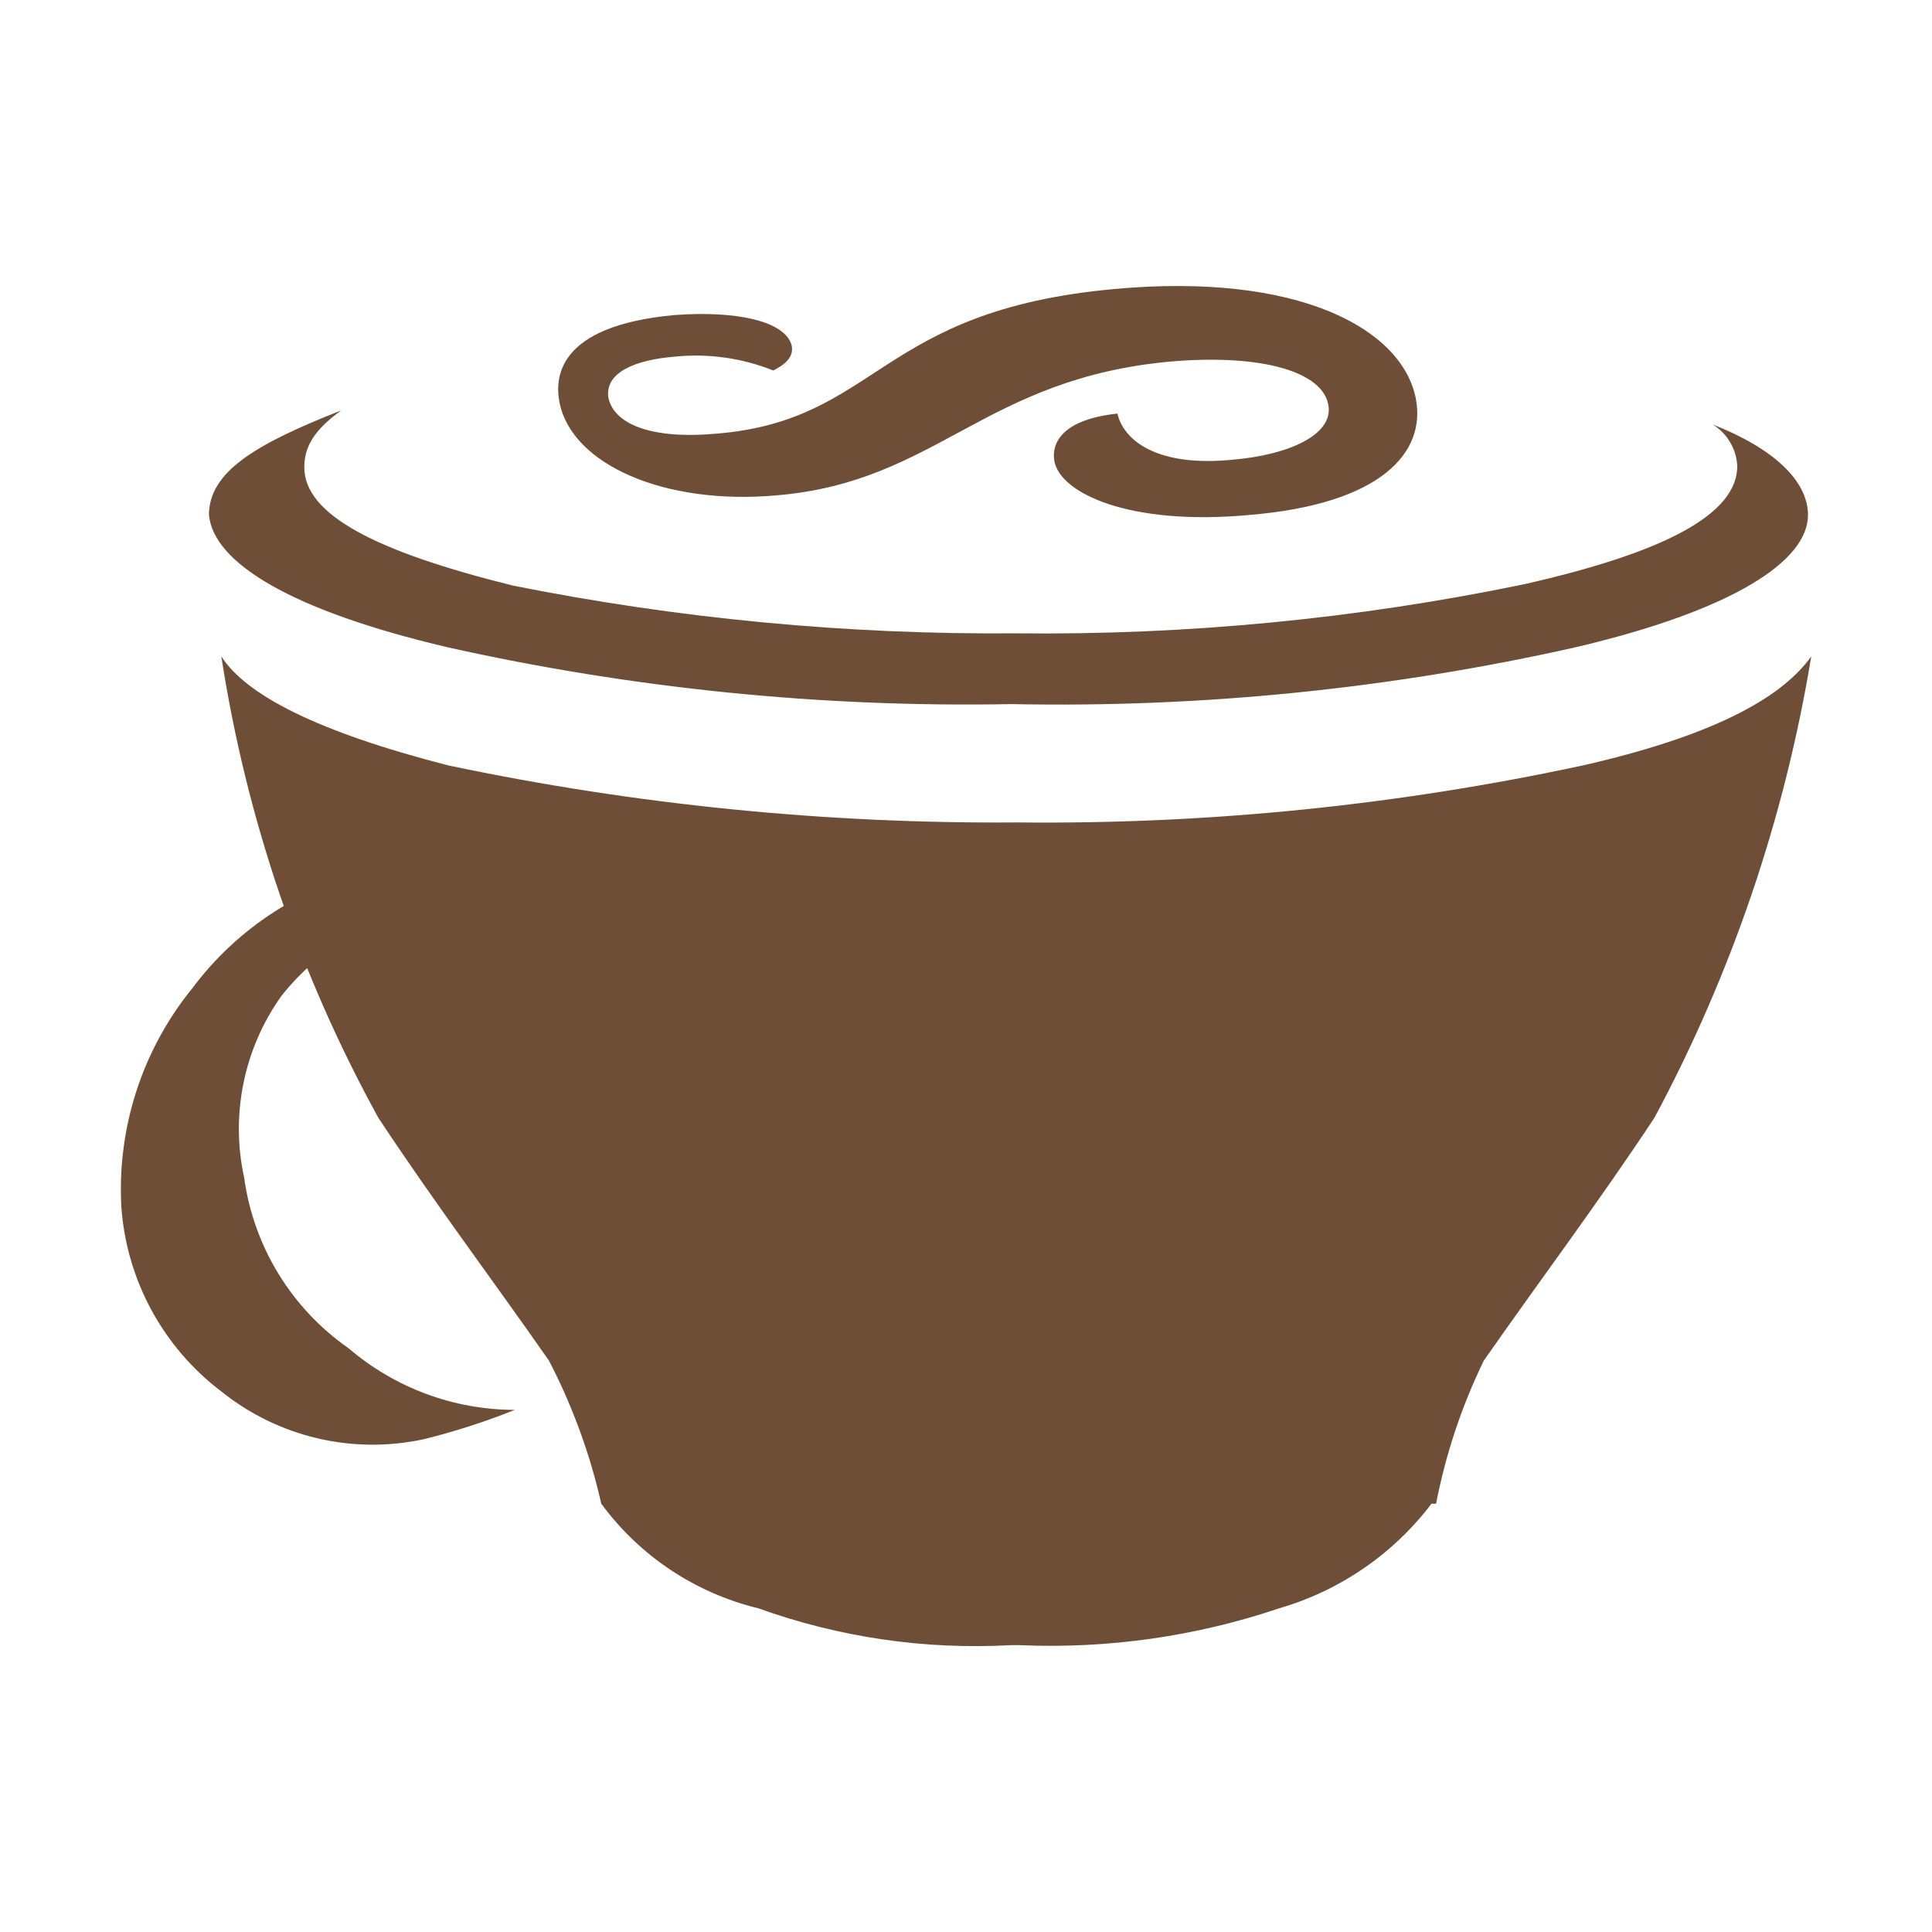
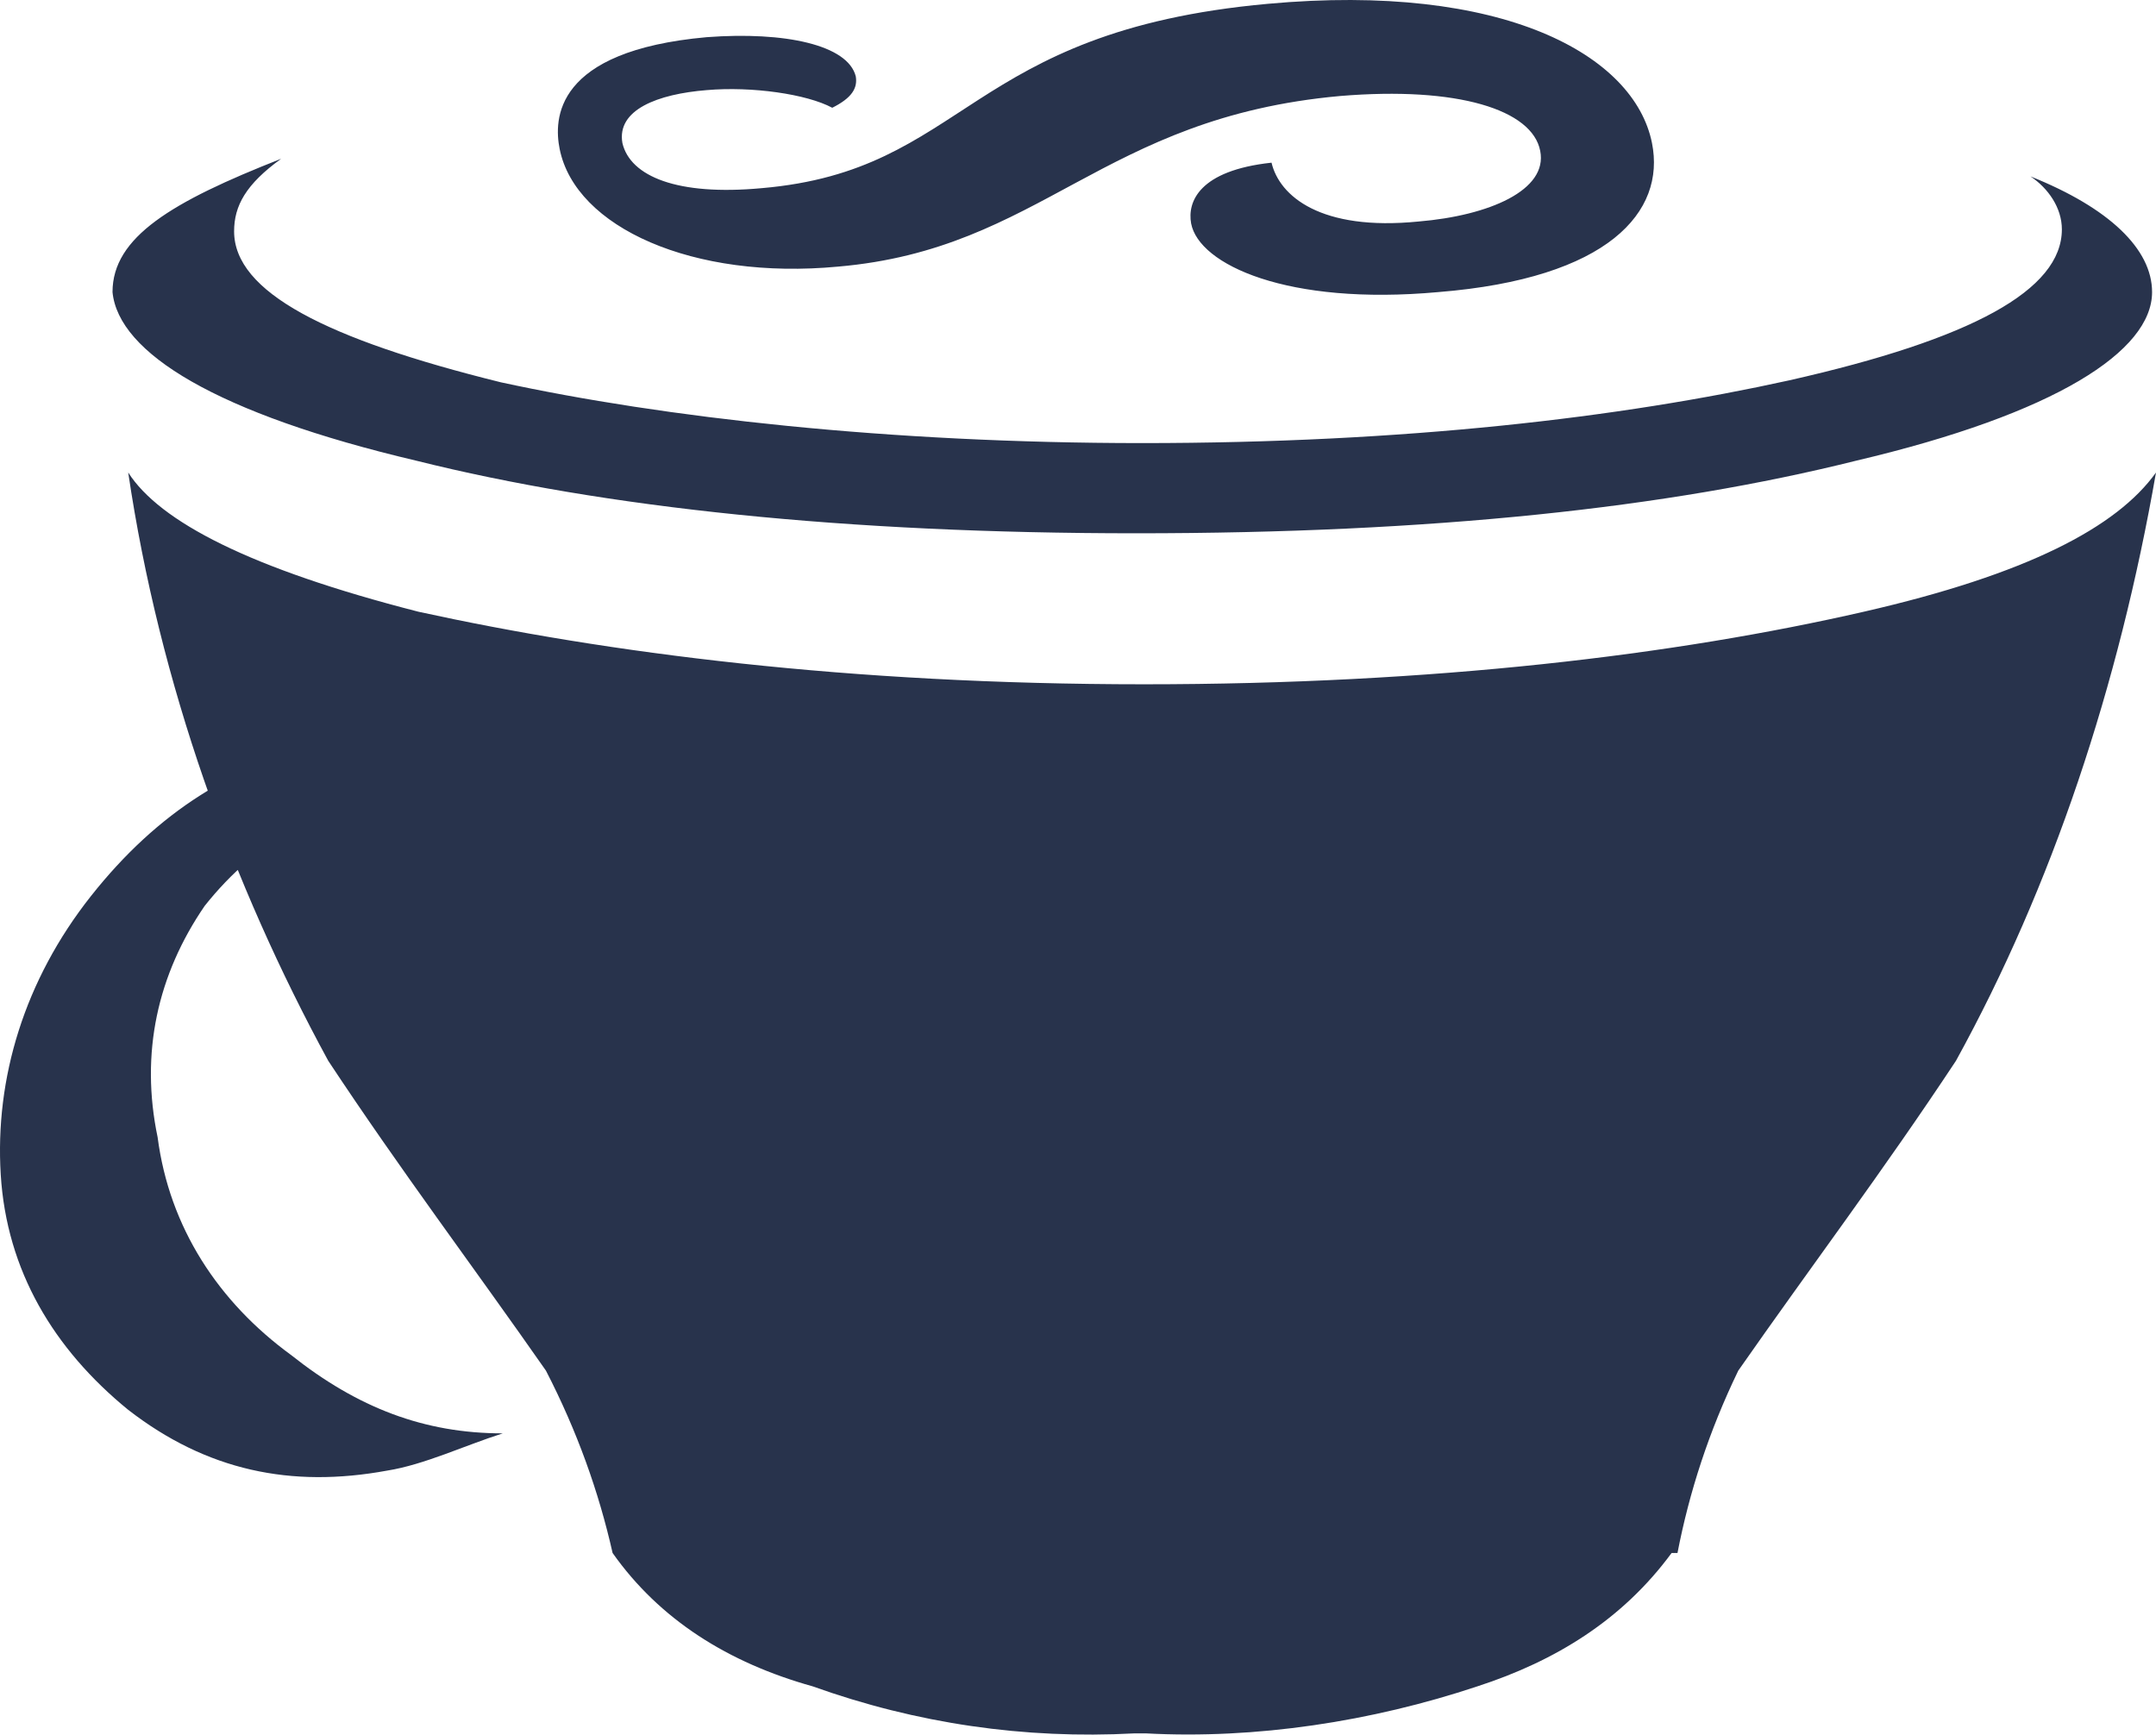
- <svg xmlns="http://www.w3.org/2000/svg" viewBox="0 0 32 32">
-   <path d="M13.114,5.728c.025.153-.051.28-.306.408a3.457,3.457,0,0,0-1.63-.229c-.637.051-1.172.255-1.1.688.1.433.713.688,1.808.586,2.674-.229,2.649-2.038,6.571-2.394,3.056-.28,4.763.662,4.992,1.808.178.891-.56,1.757-2.776,1.936-1.961.178-3.107-.357-3.209-.891-.051-.28.1-.688,1.044-.79.1.433.637.891,1.91.764C21.341,7.536,22.1,7.2,22,6.7c-.1-.535-1.07-.84-2.6-.713-3.107.28-3.871,1.987-6.52,2.216C11,8.376,9.472,7.689,9.268,6.67c-.076-.382-.076-1.273,1.91-1.452,1.019-.076,1.834.1,1.936.509ZM3.181,16.374A5.279,5.279,0,0,0,2.01,19.99a4.206,4.206,0,0,0,1.655,3.056,4,4,0,0,0,3.362.79,11.434,11.434,0,0,0,1.5-.484,4.238,4.238,0,0,1-2.751-1.019,4.13,4.13,0,0,1-1.732-2.827A3.79,3.79,0,0,1,4.658,16.5,3.977,3.977,0,0,1,7.409,15a4.806,4.806,0,0,1,3.209.942,6.95,6.95,0,0,0-.866-.866,4.1,4.1,0,0,0-3.464-.688,5.2,5.2,0,0,0-3.107,1.987ZM16.833,10.49A40.837,40.837,0,0,1,8.5,9.7C6.237,9.14,5.04,8.529,5.04,7.74c0-.331.153-.611.611-.942-1.426.56-2.19,1.019-2.19,1.732.076.79,1.35,1.579,3.948,2.19a39.443,39.443,0,0,0,9.347.942A38.993,38.993,0,0,0,26.1,10.72c2.6-.611,3.846-1.426,3.846-2.19,0-.56-.56-1.1-1.579-1.5a.862.862,0,0,1,.408.688c0,.79-1.172,1.426-3.54,1.961A39.324,39.324,0,0,1,16.833,10.49Zm9.373,2.19a42.315,42.315,0,0,1-9.347.942,44.144,44.144,0,0,1-9.424-.942c-2.19-.56-3.362-1.172-3.769-1.808a23.186,23.186,0,0,0,2.6,7.641c.942,1.426,1.885,2.674,2.827,4.024a9.883,9.883,0,0,1,.866,2.369,4.559,4.559,0,0,0,2.6,1.732,10.611,10.611,0,0,0,4.177.611h.153a11.839,11.839,0,0,0,4.3-.611,4.869,4.869,0,0,0,2.521-1.732h.076a9.592,9.592,0,0,1,.79-2.369c.942-1.35,1.885-2.6,2.827-4.024A24.62,24.62,0,0,0,30,10.872C29.491,11.585,28.319,12.2,26.205,12.681Z" style="fill:#6f4e37" />
+ <svg xmlns="http://www.w3.org/2000/svg" width="2500" height="2012" viewBox="0 0 256 206" preserveAspectRatio="xMinYMin meet">
+   <path d="M101.614 9.071c.233 1.397-.466 2.562-2.794 3.726-3.027-1.63-9.548-2.562-14.903-2.096-5.822.466-10.712 2.329-10.013 6.287.931 3.959 6.52 6.288 16.533 5.356 24.45-2.096 24.217-18.629 60.078-21.889 27.943-2.561 43.544 6.055 45.64 16.533 1.63 8.15-5.123 16.068-25.382 17.698-17.93 1.63-28.409-3.26-29.34-8.15-.466-2.562.931-6.288 9.547-7.219.932 3.959 5.822 8.15 17.465 6.986 8.383-.699 15.368-3.726 14.437-8.383-.931-4.89-9.78-7.685-23.752-6.52-28.409 2.561-35.394 18.163-59.612 20.259C82.287 33.289 68.315 27 66.452 17.687c-.698-3.493-.698-11.643 17.465-13.273 9.314-.699 16.766.931 17.697 4.657zm-90.815 97.336C2.882 116.42-.611 128.062.087 139.473c.699 11.41 6.287 20.724 15.136 27.943 9.314 7.218 19.327 9.314 30.738 7.218 4.424-.698 9.314-3.027 13.738-4.424-9.314 0-17.231-3.027-25.149-9.314-8.615-6.288-14.437-15.136-15.834-25.848-2.096-10.013 0-19.327 5.589-27.477 6.287-7.917 14.437-12.342 25.148-13.739 10.712-.698 20.026 2.096 29.34 8.616-2.095-3.027-5.122-5.123-7.916-7.917-9.315-6.288-19.328-9.315-31.67-6.288-11.177 2.33-20.491 8.15-28.408 18.164zm124.813-53.791c-30.04 0-56.818-3.027-76.146-7.219-20.724-5.123-31.669-10.711-31.669-17.93 0-3.027 1.398-5.589 5.59-8.616-13.041 5.123-20.027 9.315-20.027 15.835.699 7.218 12.342 14.437 36.093 20.026 22.355 5.588 50.997 8.615 85.46 8.615 35.162 0 63.105-3.027 85.46-8.615 23.751-5.589 35.161-13.04 35.161-20.026 0-5.123-5.123-10.013-14.437-13.739 2.096 1.397 3.726 3.726 3.726 6.287 0 7.219-10.712 13.04-32.368 17.93-20.026 4.425-45.64 7.452-76.843 7.452zm85.692 20.026c-22.355 5.123-50.996 8.616-85.46 8.616-35.161 0-63.803-3.726-86.158-8.616C29.66 67.519 18.95 61.93 15.223 56.109c3.726 25.149 12.342 48.9 23.752 69.858 8.616 13.04 17.231 24.45 25.847 36.792 3.726 7.218 6.287 14.437 7.917 21.656 5.589 7.917 13.74 13.04 23.752 15.834 12.342 4.424 25.149 6.287 38.19 5.589h1.396c13.04.698 26.78-1.398 39.354-5.589 9.314-3.027 17.231-7.917 23.053-15.834h.698c1.397-7.22 3.726-14.438 7.219-21.656 8.616-12.342 17.232-23.752 25.847-36.792 11.41-20.725 19.328-44.476 23.752-69.858-4.657 6.52-15.369 12.109-34.696 16.533z" fill="#28334C" />
</svg>
